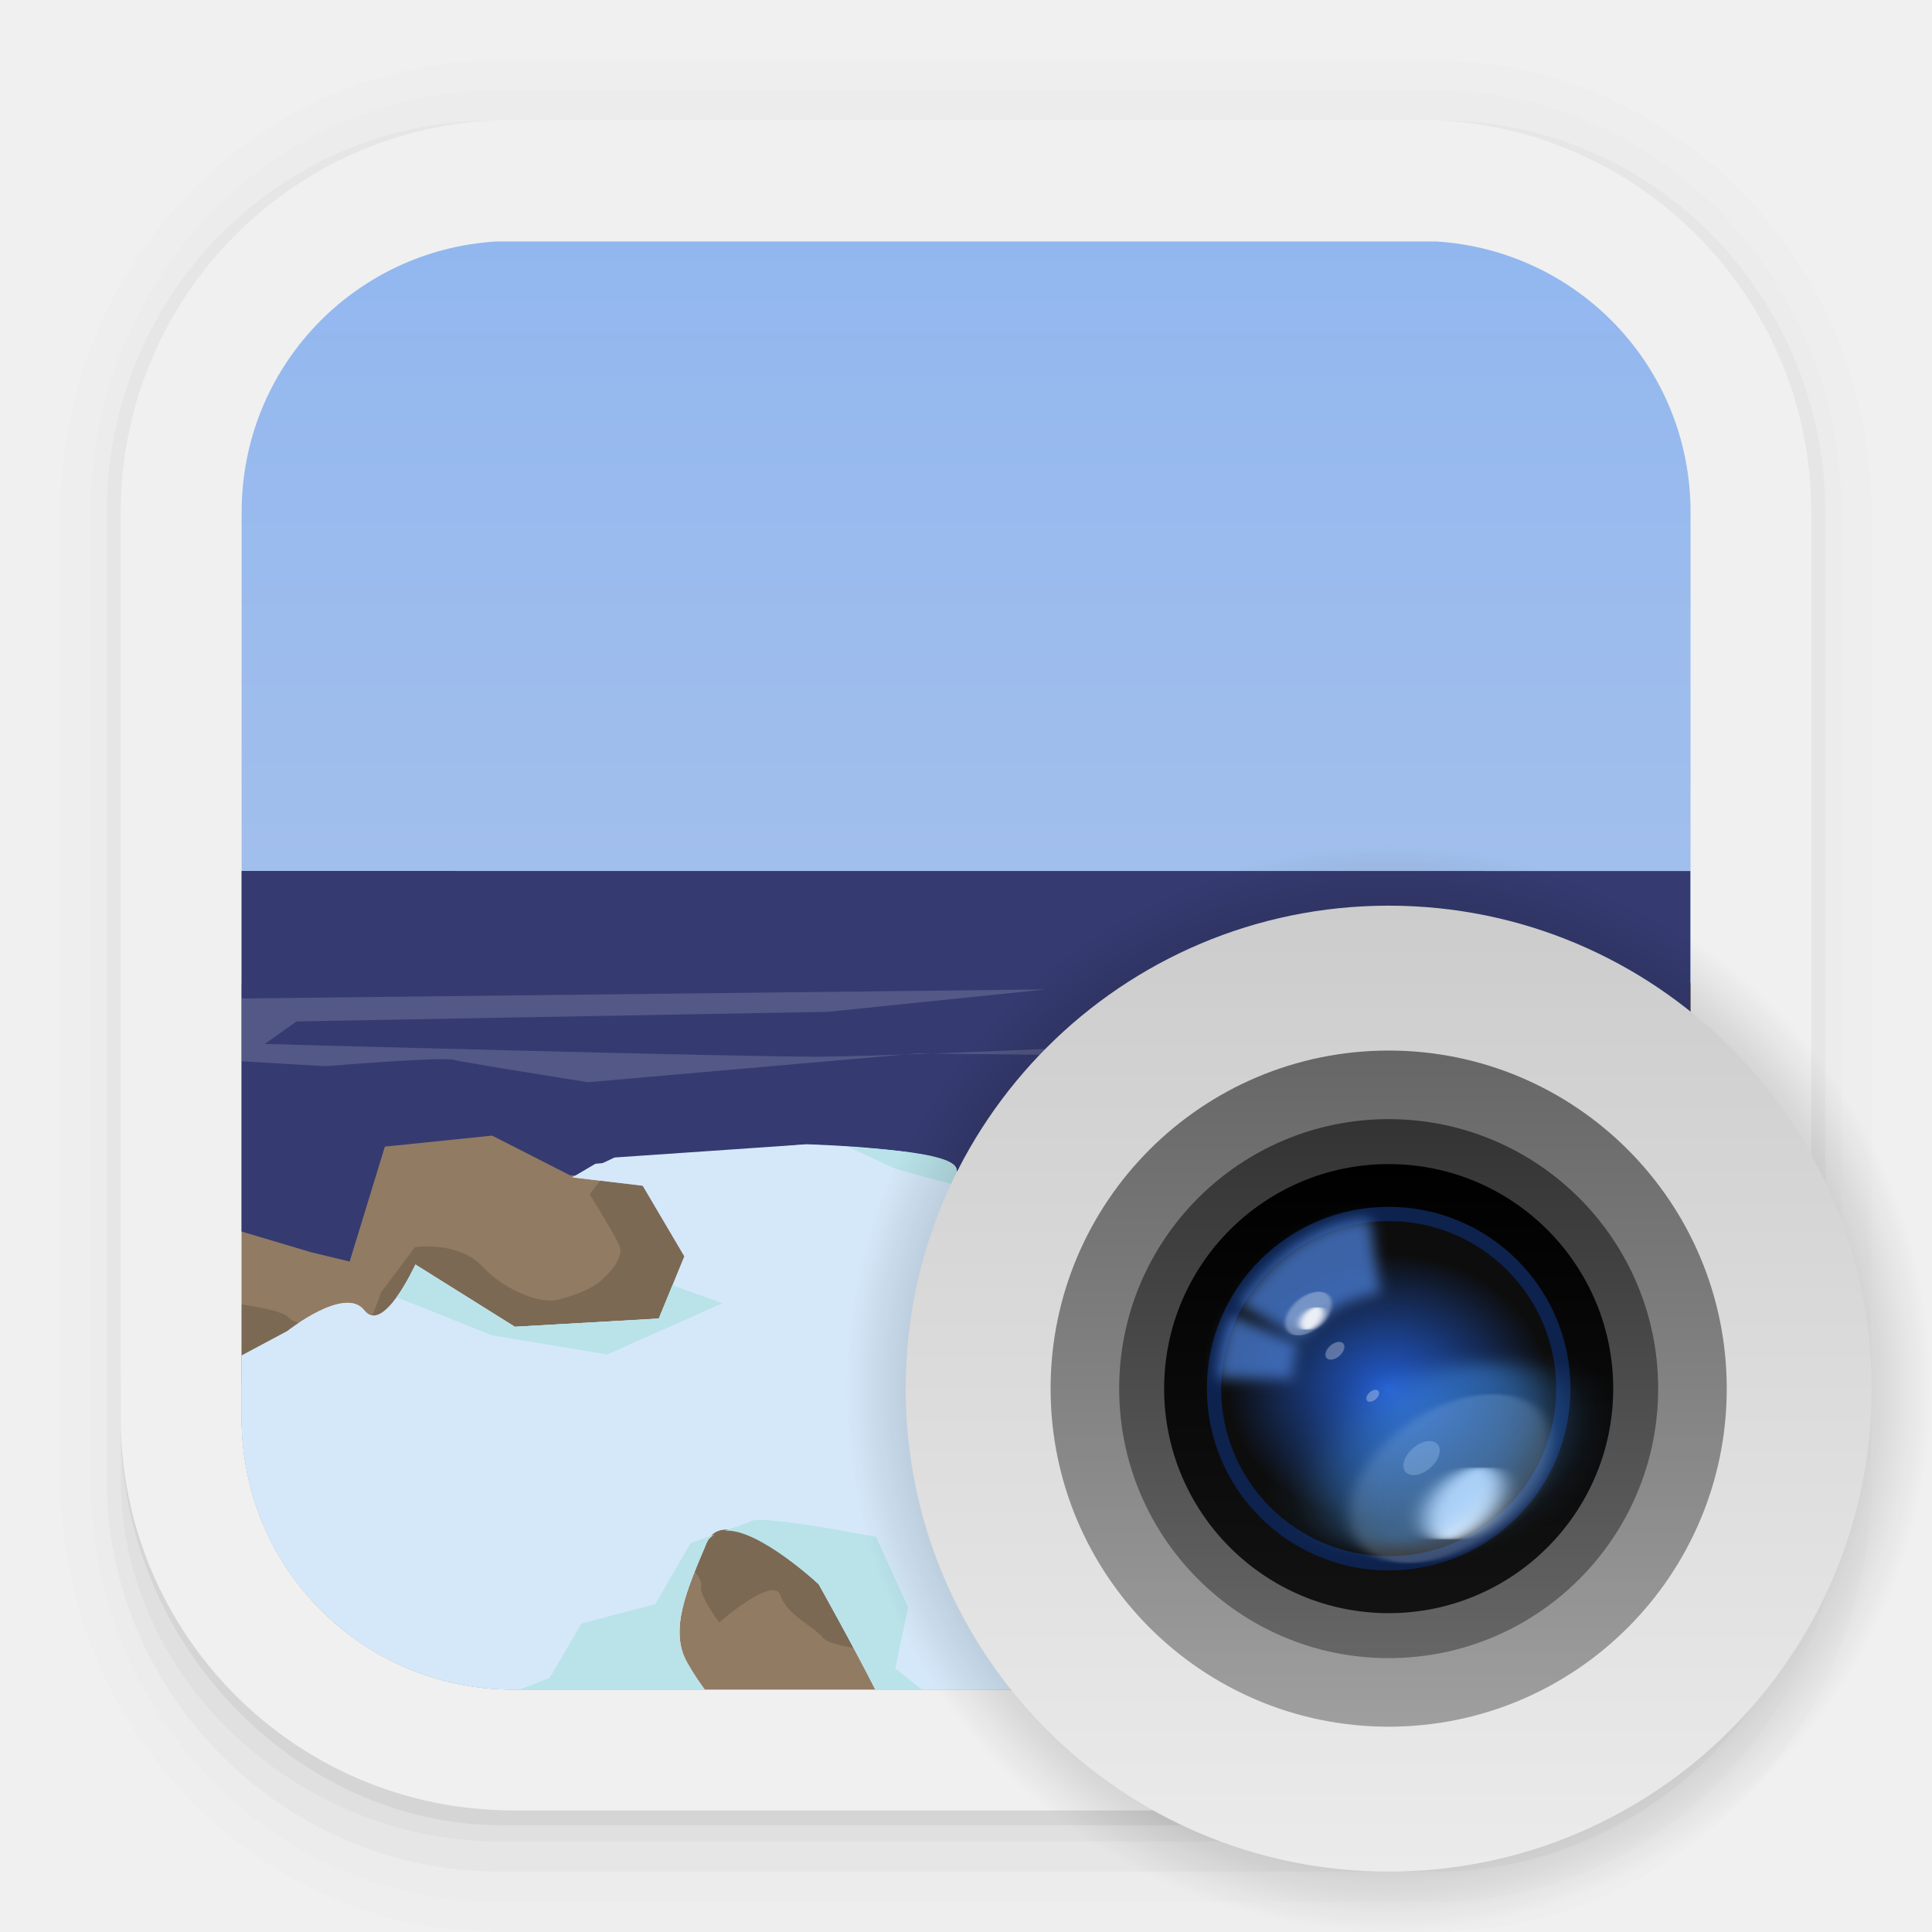
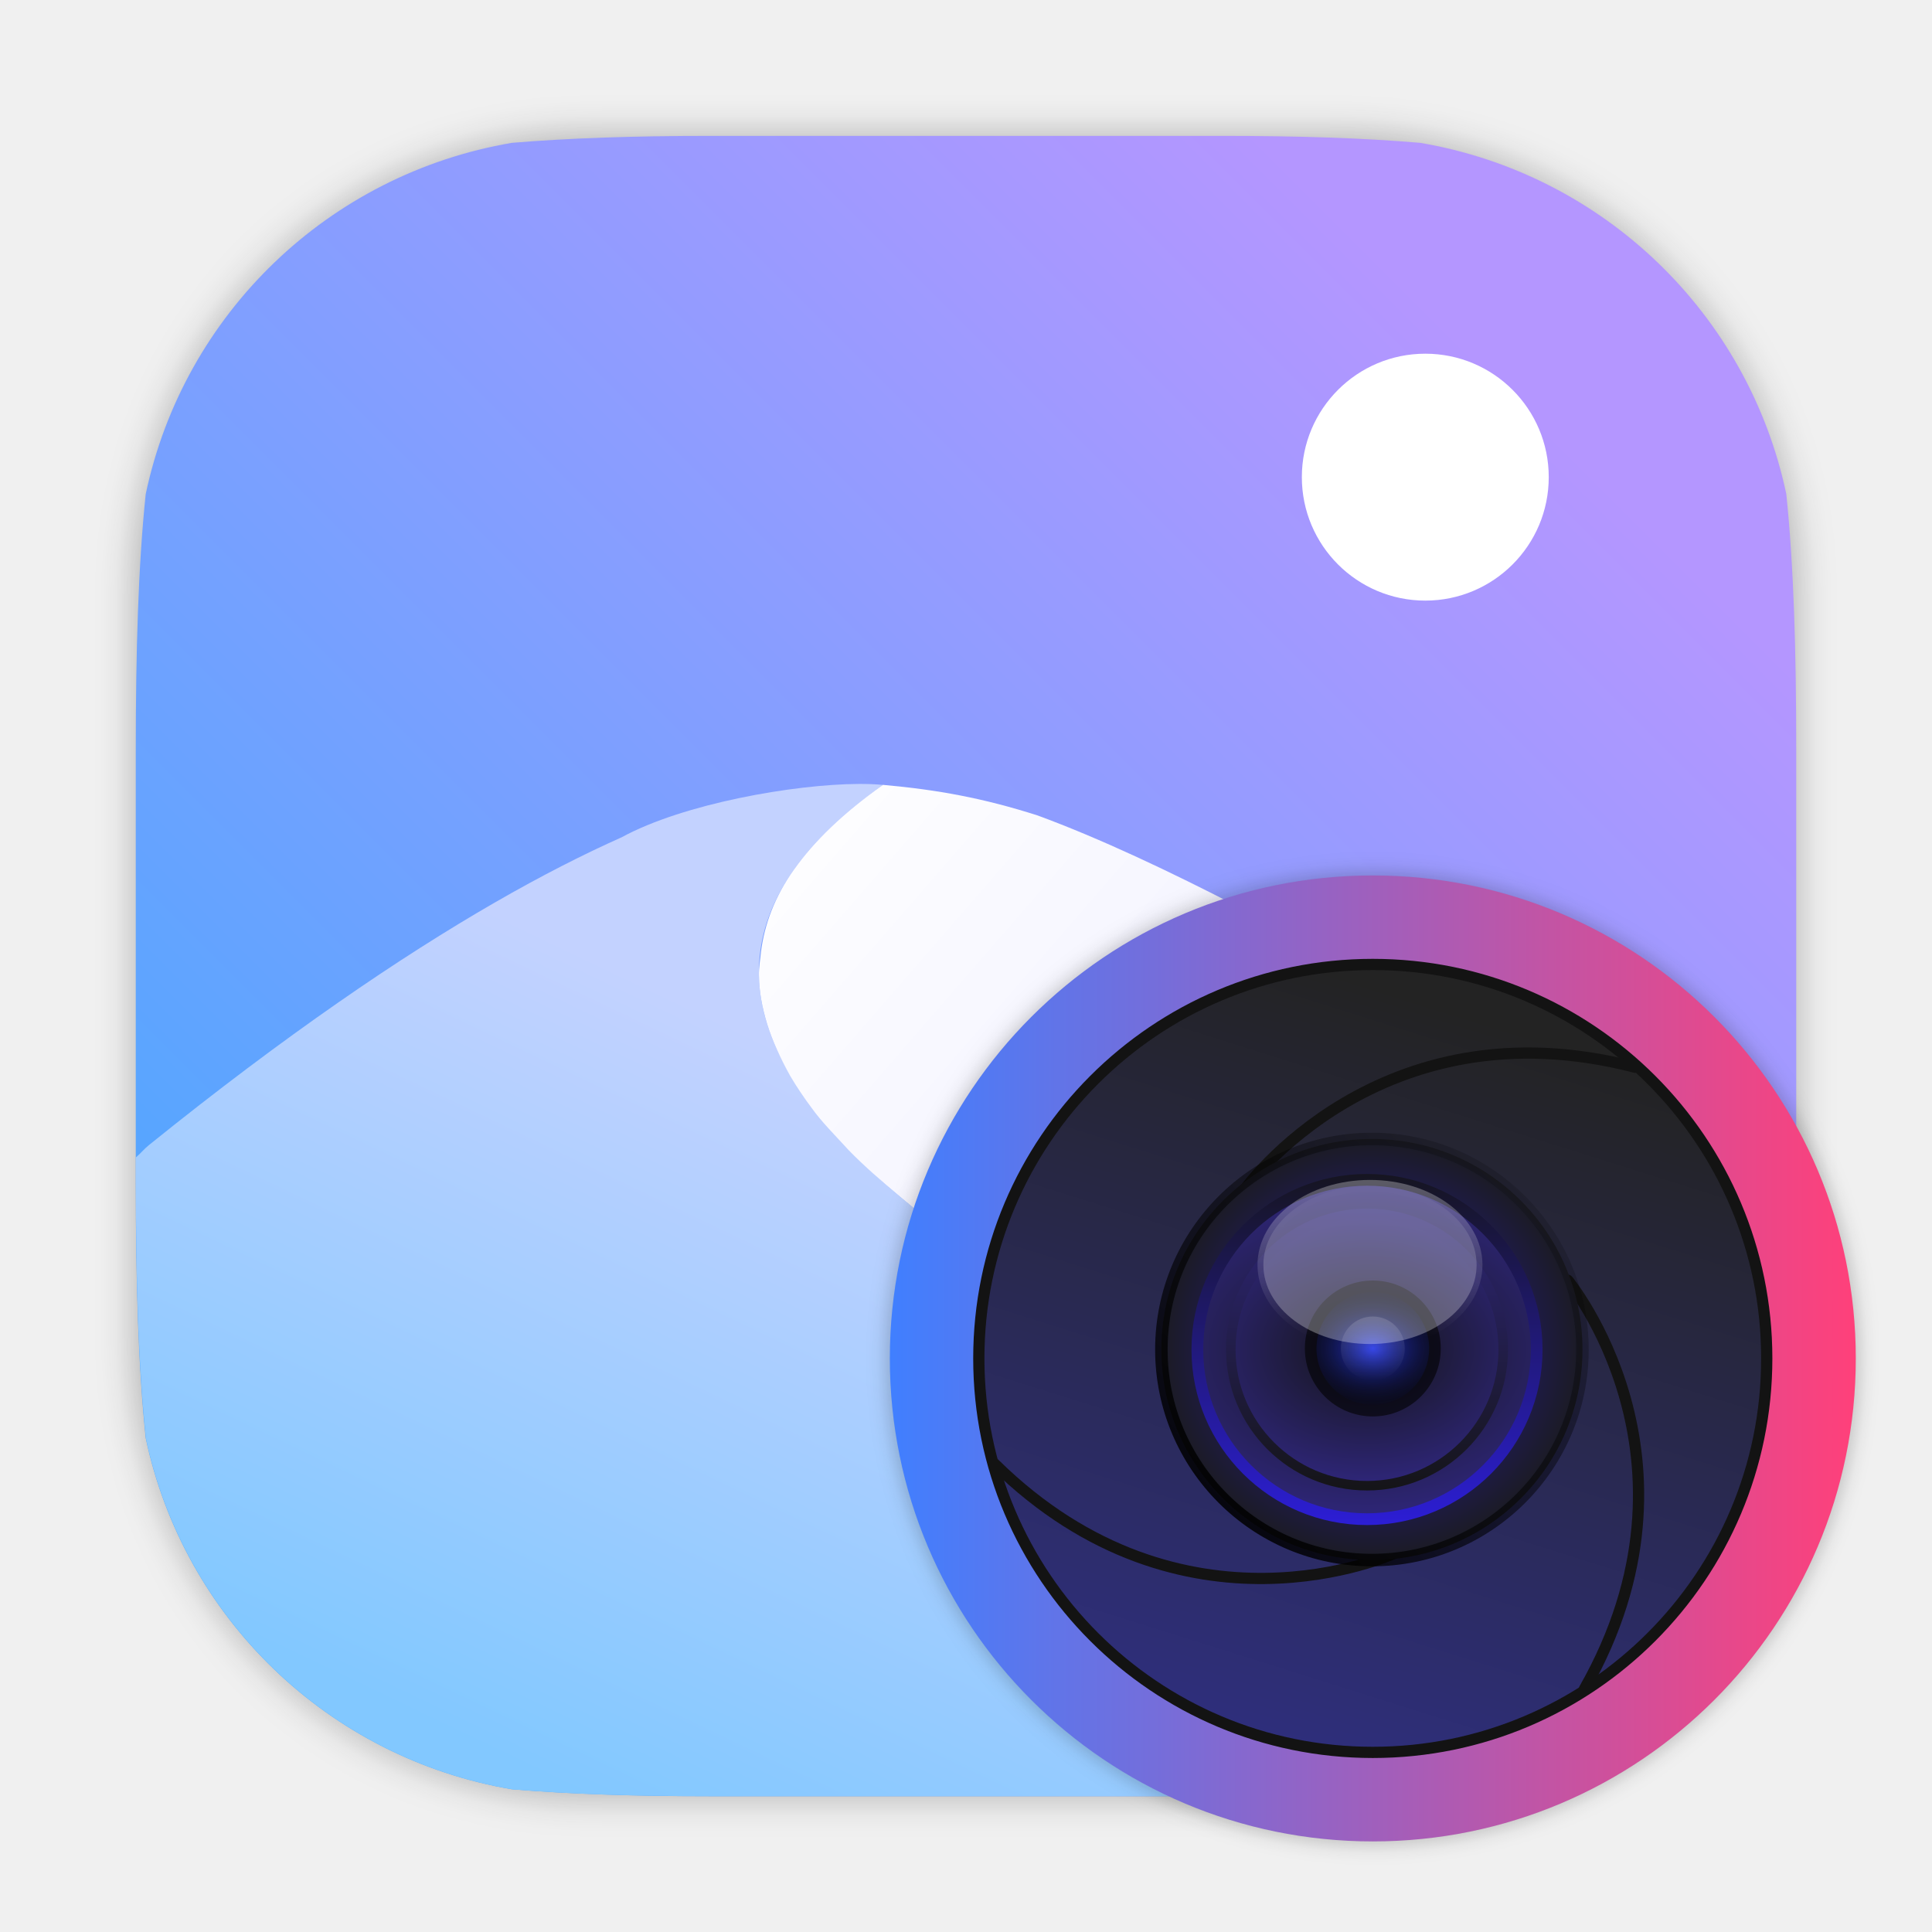
- <svg xmlns="http://www.w3.org/2000/svg" width="64" height="64" version="1.1" viewBox="0 0 16.933 16.933">
-   <defs>
-     <linearGradient id="linearGradient950" x1="7.982" x2="7.982" y1="1.319" y2="15.526" gradientUnits="userSpaceOnUse">
-       <stop stop-color="#f0f0f0" offset="0" />
-       <stop stop-color="#f0f0f0" offset="1" />
+ <svg xmlns="http://www.w3.org/2000/svg" xmlns:xlink="http://www.w3.org/1999/xlink" id="svg153" viewBox="0 0 16.933 16.933" version="1.1" height="64" width="64">
+   <defs id="defs69">
+     <linearGradient gradientTransform="translate(-21.84986)" gradientUnits="userSpaceOnUse" y2="15.526" y1="1.319" x2="7.982" x1="7.982" id="linearGradient950">
+       <stop id="stop2" offset="0" stop-color="#f0f0f0" />
+       <stop id="stop4" offset="1" stop-color="#f0f0f0" />
    </linearGradient>
-     <linearGradient id="linearGradient4821" x1="8.466" x2="8.466" y1="10.583" y2="5.292" gradientTransform="matrix(9.0707 0 0 9.0707 -44.798 -39.998)" gradientUnits="userSpaceOnUse">
-       <stop stop-color="#b6c9e7" offset="0" />
-       <stop stop-color="#92b7ef" offset="1" />
+     <linearGradient gradientUnits="userSpaceOnUse" gradientTransform="matrix(9.0707,0,0,9.0707,-44.798,-39.998)" y2="5.292" y1="10.583" x2="8.466" x1="8.466" id="linearGradient4821">
+       <stop id="stop7" offset="0" stop-color="#b6c9e7" />
+       <stop id="stop9" offset="1" stop-color="#92b7ef" />
    </linearGradient>
-     <radialGradient id="radialGradient1042" cx="12.171" cy="12.171" r="4.762" gradientUnits="userSpaceOnUse">
-       <stop offset="0" />
-       <stop stop-opacity="0" offset="1" />
+     <radialGradient gradientTransform="translate(-21.84986)" gradientUnits="userSpaceOnUse" r="4.762" cy="12.171" cx="12.171" id="radialGradient1042">
+       <stop id="stop12" offset="0" />
+       <stop id="stop14" offset="1" stop-opacity="0" />
    </radialGradient>
-     <linearGradient id="l" x1="8.467" x2="8.467" y1="-2.92" y2="19.84" gradientTransform="matrix(.37199 0 0 .37199 9.0211 8.759)" gradientUnits="userSpaceOnUse">
-       <stop stop-color="#ccc" offset="0" />
-       <stop stop-color="#ebebeb" offset="1" />
+     <linearGradient gradientUnits="userSpaceOnUse" gradientTransform="matrix(0.37199,0,0,0.37199,9.0211,8.759)" y2="19.84" y1="-2.92" x2="8.467" x1="8.467" id="l">
+       <stop id="stop17" offset="0" stop-color="#ccc" />
+       <stop id="stop19" offset="1" stop-color="#ebebeb" />
    </linearGradient>
-     <linearGradient id="e" x1="8.467" x2="8.467" y1="280.6" y2="296.47" gradientTransform="matrix(.37645 0 0 .37645 8.9831 -96.719)" gradientUnits="userSpaceOnUse">
-       <stop stop-color="#666" offset="0" />
-       <stop stop-color="#9f9f9f" offset="1" />
+     <linearGradient gradientUnits="userSpaceOnUse" gradientTransform="matrix(0.37645,0,0,0.37645,8.9831,-96.719)" y2="296.47" y1="280.6" x2="8.467" x1="8.467" id="e">
+       <stop id="stop22" offset="0" stop-color="#666" />
+       <stop id="stop24" offset="1" stop-color="#9f9f9f" />
    </linearGradient>
-     <linearGradient id="d" x1="8.467" x2="8.467" y1="282.18" y2="294.88" gradientTransform="matrix(.37199 0 0 .37199 9.0211 -95.424)" gradientUnits="userSpaceOnUse">
-       <stop stop-color="#333" offset="0" />
-       <stop stop-color="#666" offset="1" />
+     <linearGradient gradientUnits="userSpaceOnUse" gradientTransform="matrix(0.37199,0,0,0.37199,9.0211,-95.424)" y2="294.88" y1="282.18" x2="8.467" x1="8.467" id="d">
+       <stop id="stop27" offset="0" stop-color="#333" />
+       <stop id="stop29" offset="1" stop-color="#666" />
    </linearGradient>
-     <linearGradient id="c" x1="8.467" x2="8.467" y1="283.24" y2="293.82" gradientTransform="matrix(.37199 0 0 .37199 9.0211 -95.424)" gradientUnits="userSpaceOnUse">
-       <stop offset="0" />
-       <stop stop-color="#121212" offset="1" />
+     <linearGradient gradientUnits="userSpaceOnUse" gradientTransform="matrix(0.37199,0,0,0.37199,9.0211,-95.424)" y2="293.82" y1="283.24" x2="8.467" x1="8.467" id="c">
+       <stop id="stop32" offset="0" />
+       <stop id="stop34" offset="1" stop-color="#121212" />
    </linearGradient>
-     <radialGradient id="b" cx="-136.99" cy="198.65" r="38.5" gradientTransform="matrix(.036528 0 0 .030678 17.174 5.8128)" gradientUnits="userSpaceOnUse">
-       <stop stop-color="#2561db" stop-opacity=".941" offset="0" />
-       <stop stop-color="#0d0d0d" offset="1" />
+     <radialGradient gradientUnits="userSpaceOnUse" gradientTransform="matrix(0.036528,0,0,0.030678,17.174,5.8128)" r="38.5" cy="198.65" cx="-136.99" id="b">
+       <stop id="stop37" offset="0" stop-opacity=".941" stop-color="#2561db" />
+       <stop id="stop39" offset="1" stop-color="#0d0d0d" />
    </radialGradient>
-     <filter id="n" x="-.11" y="-.13" width="1.22" height="1.26" color-interpolation-filters="sRGB">
-       <feGaussianBlur stdDeviation="0.152" />
+     <filter color-interpolation-filters="sRGB" height="1.26" width="1.22" y="-.13" x="-.11" id="n">
+       <feGaussianBlur id="feGaussianBlur42" stdDeviation="0.152" />
    </filter>
-     <filter id="m" x="-.19" y="-.243" width="1.38" height="1.486" color-interpolation-filters="sRGB">
-       <feGaussianBlur stdDeviation="0.152" />
+     <filter color-interpolation-filters="sRGB" height="1.486" width="1.38" y="-.243" x="-.19" id="m">
+       <feGaussianBlur id="feGaussianBlur45" stdDeviation="0.152" />
    </filter>
-     <filter id="g" x="-.058" y="-.062" width="1.116" height="1.124" color-interpolation-filters="sRGB">
-       <feGaussianBlur stdDeviation="0.128" />
+     <filter color-interpolation-filters="sRGB" height="1.124" width="1.116" y="-.062" x="-.058" id="g">
+       <feGaussianBlur id="feGaussianBlur48" stdDeviation="0.128" />
    </filter>
-     <filter id="a" x="-.062" y="-.067" width="1.125" height="1.133" color-interpolation-filters="sRGB">
-       <feGaussianBlur stdDeviation="0.086" />
+     <filter color-interpolation-filters="sRGB" height="1.133" width="1.125" y="-.067" x="-.062" id="a">
+       <feGaussianBlur id="feGaussianBlur51" stdDeviation="0.086" />
    </filter>
-     <filter id="i" x="-.055" y="-.066" width="1.111" height="1.131" color-interpolation-filters="sRGB">
-       <feGaussianBlur stdDeviation="0.762" />
+     <filter color-interpolation-filters="sRGB" height="1.131" width="1.111" y="-.066" x="-.055" id="i">
+       <feGaussianBlur id="feGaussianBlur54" stdDeviation="0.762" />
    </filter>
-     <filter id="j" x="-.012" y="-.012" width="1.023" height="1.025" color-interpolation-filters="sRGB">
-       <feGaussianBlur stdDeviation="0.03" />
+     <filter color-interpolation-filters="sRGB" height="1.025" width="1.023" y="-.012" x="-.012" id="j">
+       <feGaussianBlur id="feGaussianBlur57" stdDeviation="0.03" />
    </filter>
-     <filter id="k" x="-.233" y="-.248" width="1.465" height="1.496" color-interpolation-filters="sRGB">
-       <feGaussianBlur stdDeviation="1.061" />
+     <filter color-interpolation-filters="sRGB" height="1.496" width="1.465" y="-.248" x="-.233" id="k">
+       <feGaussianBlur id="feGaussianBlur60" stdDeviation="1.061" />
    </filter>
-     <filter id="f" x="-.196" y="-.309" width="1.393" height="1.617" color-interpolation-filters="sRGB">
-       <feGaussianBlur stdDeviation="2.988" />
+     <filter color-interpolation-filters="sRGB" height="1.617" width="1.393" y="-.309" x="-.196" id="f">
+       <feGaussianBlur id="feGaussianBlur63" stdDeviation="2.988" />
    </filter>
-     <filter id="h" x="-.233" y="-.248" width="1.465" height="1.496" color-interpolation-filters="sRGB">
-       <feGaussianBlur stdDeviation="0.512" />
+     <filter color-interpolation-filters="sRGB" height="1.496" width="1.465" y="-.248" x="-.233" id="h">
+       <feGaussianBlur id="feGaussianBlur66" stdDeviation="0.512" />
    </filter>
+     <filter style="color-interpolation-filters:sRGB" id="filter1057" x="-0.027" width="1.054" y="-0.027" height="1.054">
+       <feGaussianBlur stdDeviation="0.619" id="feGaussianBlur1059" />
+     </filter>
+     <filter id="filter2761" x="-.024" y="-.024" width="1.048" height="1.048" color-interpolation-filters="sRGB">
+       <feGaussianBlur stdDeviation="0.146" id="feGaussianBlur1002" />
+     </filter>
+     <linearGradient id="linearGradient1024" x1="1.331" x2="13.449" y1="15.576" y2="3.459" gradientUnits="userSpaceOnUse">
+       <stop stop-color="#3caaff" offset="0" id="stop1005" />
+       <stop stop-color="#b496ff" offset="1" id="stop1007" />
+     </linearGradient>
+     <linearGradient id="linearGradient1354" x1="6.581" x2="13.959" y1="6.714" y2="13.123" gradientUnits="userSpaceOnUse">
+       <stop stop-color="#fff" offset="0" id="stop1010" />
+       <stop stop-color="#e6e6ff" offset="1" id="stop1012" />
+     </linearGradient>
+     <linearGradient id="linearGradient1356" x1="5.721" x2="2.844" y1="8.5" y2="14.519" gradientUnits="userSpaceOnUse">
+       <stop stop-color="#c3d2ff" offset="0" id="stop1015" />
+       <stop stop-color="#82c8ff" offset="1" id="stop1017" />
+     </linearGradient>
+     <linearGradient gradientTransform="translate(-8.4745e-4,0.1404502)" y2="3.459" x2="13.449" y1="15.576" x1="1.331" gradientUnits="userSpaceOnUse" id="linearGradient1068" xlink:href="#linearGradient1024" />
+     <linearGradient gradientTransform="matrix(3.779602,0,0,3.779602,-9.0710447e-4,0.5308457)" y2="14.519" x2="2.844" y1="8.5" x1="5.721" gradientUnits="userSpaceOnUse" id="linearGradient1070" xlink:href="#linearGradient1356" />
+     <linearGradient gradientTransform="matrix(3.779602,0,0,3.779602,-9.0710447e-4,0.5308457)" y2="13.123" x2="13.959" y1="6.714" x1="6.581" gradientUnits="userSpaceOnUse" id="linearGradient1072" xlink:href="#linearGradient1354" />
+     <filter id="filter2761-3" x="-.024" y="-.024" width="1.048" height="1.048" color-interpolation-filters="sRGB">
+       <feGaussianBlur stdDeviation="0.146" id="feGaussianBlur1095" />
+     </filter>
+     <linearGradient id="a-9" x1="23.487" x2="23.487" y1="15.18" y2="32.913" gradientTransform="matrix(.12676 0 0 .12676 -27.515 6.7925)" gradientUnits="userSpaceOnUse">
+       <stop stop-color="#141414" offset="0" id="stop1098" />
+       <stop stop-color="#30277f" offset="1" id="stop1100" />
+     </linearGradient>
+     <radialGradient id="c-7" cx="24.047" cy="23.949" r="2.987" gradientTransform="matrix(0.2056,-3.7539e-8,2.8431e-8,0.15571,-39.607,5.456)" gradientUnits="userSpaceOnUse">
+       <stop stop-color="#2839e6" offset="0" id="stop1103" />
+       <stop stop-opacity="0" offset="1" id="stop1105" />
+     </radialGradient>
+     <linearGradient id="d-6" x1="361.36" x2="361.36" y1="616.07" y2="722.79" gradientTransform="matrix(.0040372 0 0 .0040372 -25.925 7.1257)" gradientUnits="userSpaceOnUse">
+       <stop stop-color="#fff" offset="0" id="stop1108" />
+       <stop stop-color="#fff" stop-opacity="0" offset="1" id="stop1110" />
+     </linearGradient>
+     <radialGradient id="radialGradient123131" cx="-24.473" cy="9.835" r="1.141" gradientTransform="matrix(1.4202,0,0,1.0512,0.054505,-1.1471)" gradientUnits="userSpaceOnUse" xlink:href="#a-9" />
+     <linearGradient id="linearGradient123141" x1="-24.485" x2="-24.485" y1="8.696" y2="9.751" gradientTransform="translate(-10.196,-0.6431)" gradientUnits="userSpaceOnUse" xlink:href="#d-6" />
+     <linearGradient id="linearGradient123149" x1="-24.478" x2="-24.478" y1="11.104" y2="8.491" gradientTransform="translate(-10.229,-0.6431)" gradientUnits="userSpaceOnUse">
+       <stop stop-color="#2d1edc" offset="0" id="stop1115" />
+       <stop stop-color="#141414" offset="1" id="stop1117" />
+     </linearGradient>
+     <radialGradient id="radialGradient123155" cx="-24.473" cy="9.835" r="1.141" gradientTransform="matrix(1.1403,0,0,0.84405,-6.7958,0.89063)" gradientUnits="userSpaceOnUse" xlink:href="#a-9" />
+     <linearGradient id="linearGradient123157" x1="-24.478" x2="-24.478" y1="11.104" y2="8.491" gradientTransform="matrix(0.8029,0,0,0.8029,-15.053,1.2953)" gradientUnits="userSpaceOnUse" xlink:href="#a-9" />
+     <radialGradient id="radialGradient123159" cx="-24.473" cy="9.835" r="1.521" gradientTransform="matrix(0.93082,0,0,0.93082,-11.889,0.037279)" gradientUnits="userSpaceOnUse">
+       <stop stop-color="#291dc0" offset="0" id="stop1122" />
+       <stop stop-color="#1b1b23" offset="1" id="stop1124" />
+     </radialGradient>
+     <linearGradient id="linearGradient123161" x1="361.36" x2="361.36" y1="616.07" y2="722.79" gradientTransform="matrix(0.0040372,0,0,0.0040372,-36.122,6.4826)" gradientUnits="userSpaceOnUse" xlink:href="#d-6" />
+     <linearGradient id="linearGradient123197" x1="-36.117" x2="-33.22" y1="10.638" y2="7.74" gradientUnits="userSpaceOnUse">
+       <stop offset="0" id="stop1128" />
+       <stop stop-opacity="0" offset="1" id="stop1130" />
+     </linearGradient>
+     <linearGradient id="linearGradient952" x1="-20.384" x2="-23.272" y1="6.133" y2="15.312" gradientUnits="userSpaceOnUse">
+       <stop stop-color="#232323" offset="0" id="stop1133" />
+       <stop stop-color="#323296" offset=".95" id="stop1135" />
+       <stop stop-color="#232323" offset="1" id="stop1137" />
+     </linearGradient>
+     <linearGradient gradientTransform="matrix(1.1176,0,0,1.1176,48.40927,-18.5756)" id="linearGradient1000" x1="-25.122" x2="-15.582" y1="9.342" y2="9.342" gradientUnits="userSpaceOnUse">
+       <stop stop-color="#407fff" offset="0" id="stop1140" />
+       <stop stop-color="#ff407a" offset="1" id="stop1142" />
+     </linearGradient>
+     <linearGradient gradientTransform="translate(17.22527,-16.4079)" id="linearGradient1024-6" x1="1.331" x2="15.65" y1="15.576" y2="1.17" gradientUnits="userSpaceOnUse">
+       <stop stop-color="#dddfe1" offset="0" id="stop1145" />
+       <stop stop-color="#f3f4f6" stop-opacity=".996" offset="1" id="stop1147" />
+     </linearGradient>
+     <filter height="1.054" y="-0.027" width="1.054" x="-0.027" id="filter1357" style="color-interpolation-filters:sRGB">
+       <feGaussianBlur id="feGaussianBlur1359" stdDeviation="0.095" />
+     </filter>
+     <filter id="filter2761-7" x="-.024" y="-.024" width="1.048" height="1.048" color-interpolation-filters="sRGB">
+       <feGaussianBlur stdDeviation="0.146" id="feGaussianBlur1380" />
+     </filter>
+     <radialGradient id="c-7-5" cx="24.047" cy="23.949" r="2.987" gradientTransform="matrix(0.2056,-3.7539e-8,2.8431e-8,0.15571,-39.607,5.456)" gradientUnits="userSpaceOnUse">
+       <stop stop-color="#2839e6" offset="0" id="stop1388" />
+       <stop stop-opacity="0" offset="1" id="stop1390" />
+     </radialGradient>
+     <radialGradient id="radialGradient123131-3" cx="-24.473" cy="9.835" r="1.141" gradientTransform="matrix(1.4202,0,0,1.0512,0.054505,-1.1471)" gradientUnits="userSpaceOnUse" xlink:href="#a-9" />
+     <linearGradient id="linearGradient123141-5" x1="-24.485" x2="-24.485" y1="8.696" y2="9.751" gradientTransform="translate(-10.196,-0.6431)" gradientUnits="userSpaceOnUse" xlink:href="#d-6" />
+     <linearGradient id="linearGradient123149-6" x1="-24.478" x2="-24.478" y1="11.104" y2="8.491" gradientTransform="translate(-10.229,-0.6431)" gradientUnits="userSpaceOnUse">
+       <stop stop-color="#2d1edc" offset="0" id="stop1400" />
+       <stop stop-color="#141414" offset="1" id="stop1402" />
+     </linearGradient>
+     <radialGradient id="radialGradient123155-2" cx="-24.473" cy="9.835" r="1.141" gradientTransform="matrix(1.1403,0,0,0.84405,-6.7958,0.89063)" gradientUnits="userSpaceOnUse" xlink:href="#a-9" />
+     <linearGradient id="linearGradient123157-9" x1="-24.478" x2="-24.478" y1="11.104" y2="8.491" gradientTransform="matrix(0.8029,0,0,0.8029,-15.053,1.2953)" gradientUnits="userSpaceOnUse" xlink:href="#a-9" />
+     <radialGradient id="radialGradient123159-1" cx="-24.473" cy="9.835" r="1.521" gradientTransform="matrix(0.93082,0,0,0.93082,-11.889,0.037279)" gradientUnits="userSpaceOnUse">
+       <stop stop-color="#291dc0" offset="0" id="stop1407" />
+       <stop stop-color="#1b1b23" offset="1" id="stop1409" />
+     </radialGradient>
+     <linearGradient id="linearGradient123161-2" x1="361.36" x2="361.36" y1="616.07" y2="722.79" gradientTransform="matrix(0.0040372,0,0,0.0040372,-36.122,6.4826)" gradientUnits="userSpaceOnUse" xlink:href="#d-6" />
+     <linearGradient id="linearGradient123197-7" x1="-36.117" x2="-33.22" y1="10.638" y2="7.74" gradientUnits="userSpaceOnUse">
+       <stop offset="0" id="stop1413" />
+       <stop stop-opacity="0" offset="1" id="stop1415" />
+     </linearGradient>
+     <linearGradient id="linearGradient952-0" x1="-20.384" x2="-23.272" y1="6.133" y2="15.312" gradientUnits="userSpaceOnUse">
+       <stop stop-color="#232323" offset="0" id="stop1418" />
+       <stop stop-color="#323296" offset=".95" id="stop1420" />
+       <stop stop-color="#232323" offset="1" id="stop1422" />
+     </linearGradient>
+     <linearGradient id="linearGradient1000-9" x1="-25.122" x2="-15.582" y1="9.342" y2="9.342" gradientUnits="userSpaceOnUse">
+       <stop stop-color="#407fff" offset="0" id="stop1425" />
+       <stop stop-color="#ff407a" offset="1" id="stop1427" />
+     </linearGradient>
+     <linearGradient id="linearGradient1024-3" x1="1.331" x2="15.65" y1="15.576" y2="1.17" gradientUnits="userSpaceOnUse">
+       <stop stop-color="#dddfe1" offset="0" id="stop1430" />
+       <stop stop-color="#f3f4f6" stop-opacity=".996" offset="1" id="stop1432" />
+     </linearGradient>
+     <linearGradient gradientTransform="translate(-20.30486)" gradientUnits="userSpaceOnUse" y2="11.906" x2="36.57" y1="11.906" x1="28.103" id="linearGradient1739" xlink:href="#linearGradient1000-9" />
  </defs>
-   <g shape-rendering="auto">
-     <path d="m4.369 0.529c-2.114 0-3.84 1.784-3.84 3.968v8.467c0 2.185 1.726 3.968 3.84 3.968h8.194c2.114 0 3.84-1.784 3.84-3.968v-8.467c0-2.185-1.726-3.968-3.84-3.968zm0.257 0.521h7.681c1.844 0 3.329 1.534 3.329 3.44v7.937c0 1.906-1.485 3.44-3.329 3.44h-7.681c-1.844 0-3.329-1.534-3.329-3.44v-7.937c0-1.906 1.485-3.44 3.329-3.44z" color="#000000" color-rendering="auto" dominant-baseline="auto" image-rendering="auto" opacity=".01" solid-color="#000000" stop-color="#000000" style="font-feature-settings:normal;font-variant-alternates:normal;font-variant-caps:normal;font-variant-east-asian:normal;font-variant-ligatures:normal;font-variant-numeric:normal;font-variant-position:normal;font-variation-settings:normal;inline-size:0;isolation:auto;mix-blend-mode:normal;shape-margin:0;shape-padding:0;text-decoration-color:#000000;text-decoration-line:none;text-decoration-style:solid;text-indent:0;text-orientation:mixed;text-transform:none;white-space:normal" />
-     <path d="m4.359 0.794c-1.967 0-3.564 1.653-3.564 3.688v8.5c0 2.035 1.597 3.688 3.564 3.688h8.216c1.967 0 3.564-1.653 3.564-3.688v-8.5c0-2.035-1.598-3.688-3.564-3.688zm0.272 0.256h7.672c1.842 0 3.325 1.534 3.325 3.44v7.937c0 1.906-1.483 3.44-3.325 3.44h-7.672c-1.842 0-3.325-1.534-3.325-3.44v-7.937c0-1.906 1.483-3.44 3.325-3.44z" color="#000000" color-rendering="auto" dominant-baseline="auto" image-rendering="auto" opacity=".01" solid-color="#000000" stop-color="#000000" style="font-feature-settings:normal;font-variant-alternates:normal;font-variant-caps:normal;font-variant-east-asian:normal;font-variant-ligatures:normal;font-variant-numeric:normal;font-variant-position:normal;font-variation-settings:normal;inline-size:0;isolation:auto;mix-blend-mode:normal;shape-margin:0;shape-padding:0;text-decoration-color:#000000;text-decoration-line:none;text-decoration-style:solid;text-indent:0;text-orientation:mixed;text-transform:none;white-space:normal" />
-     <path d="m4.31 1.058c-1.866 0-3.375 1.538-3.375 3.439v8.467c0 1.901 1.57 3.439 3.436 3.439h8.2c1.866 0 3.427-1.538 3.427-3.439v-8.467c0-1.901-1.51-3.439-3.376-3.439h-0.097c1.794 0.087 3.214 1.582 3.214 3.432v7.937c0 1.906-1.506 3.44-3.377 3.44h-7.79c-1.871 0-3.377-1.534-3.377-3.44v-7.937c0-1.85 1.42-3.345 3.214-3.432z" color="#000000" color-rendering="auto" dominant-baseline="auto" image-rendering="auto" opacity=".03" solid-color="#000000" stop-color="#000000" style="font-feature-settings:normal;font-variant-alternates:normal;font-variant-caps:normal;font-variant-east-asian:normal;font-variant-ligatures:normal;font-variant-numeric:normal;font-variant-position:normal;font-variation-settings:normal;inline-size:0;isolation:auto;mix-blend-mode:normal;shape-margin:0;shape-padding:0;text-decoration-color:#000000;text-decoration-line:none;text-decoration-style:solid;text-indent:0;text-orientation:mixed;text-transform:none;white-space:normal" />
-     <path transform="scale(.26458)" d="m4 46.969v2.031c0 6.648 5.896 12 12.544 12h30.961c6.648 0 12.495-5.352 12.495-12v-1.992c-0.021 7.185-5.81 12.963-13 12.963h-29.998c-7.203 0-13.002-5.799-13.002-13.002z" color="#000000" color-rendering="auto" dominant-baseline="auto" image-rendering="auto" opacity=".03" solid-color="#000000" stop-color="#000000" style="font-feature-settings:normal;font-variant-alternates:normal;font-variant-caps:normal;font-variant-east-asian:normal;font-variant-ligatures:normal;font-variant-numeric:normal;font-variant-position:normal;font-variation-settings:normal;inline-size:0;isolation:auto;mix-blend-mode:normal;shape-margin:0;shape-padding:0;text-decoration-color:#000000;text-decoration-line:none;text-decoration-style:solid;text-indent:0;text-orientation:mixed;text-transform:none;white-space:normal" />
-     <path d="m1.058 11.906v0.592c0 1.939 1.573 3.499 3.332 3.499h8.16c1.759 0 3.324-1.561 3.324-3.499v-0.581c-0.006 2.095-1.537 3.78-3.439 3.78h-7.937c-1.906 0-3.44-1.691-3.44-3.792z" color="#000000" color-rendering="auto" dominant-baseline="auto" image-rendering="auto" opacity=".05" solid-color="#000000" stop-color="#000000" style="font-feature-settings:normal;font-variant-alternates:normal;font-variant-caps:normal;font-variant-east-asian:normal;font-variant-ligatures:normal;font-variant-numeric:normal;font-variant-position:normal;font-variation-settings:normal;inline-size:0;isolation:auto;mix-blend-mode:normal;shape-margin:0;shape-padding:0;text-decoration-color:#000000;text-decoration-line:none;text-decoration-style:solid;text-indent:0;text-orientation:mixed;text-transform:none;white-space:normal" />
-   </g>
-   <rect x="1.058" y="1.05" width="14.817" height="14.817" rx="3.44" ry="3.44" fill="url(#linearGradient950)" />
-   <g transform="matrix(2.3999 0 0 2.3999 -11.852 -10.583)">
-     <path transform="matrix(.11025 0 0 .11025 4.9387 4.4096)" d="m16.426 8c-4.714 0.297-8.424 4.179-8.424 8.971v29.998c0 4.986 4.014 9 9 9h29.998c4.973 0 8.977-3.993 8.998-8.961v-30.076c-0.02-4.773-3.721-8.636-8.422-8.932h-31.15z" fill="url(#linearGradient4821)" stroke-width="9.071" />
-     <path transform="matrix(.11025 0 0 .11025 4.9387 4.4096)" d="m8.002 32.566v14.402c0 4.986 4.014 9 9 9h29.998c4.986 0 9-4.014 9-9v-14.402h-47.998z" fill="#927b63" stroke-width="2.4" />
-     <path transform="scale(.26458)" d="m22 28.689v4.977l0.963 0.287 0.529 0.127 0.486-1.586 1.48-0.152 1.078 0.549h1.238l1.242 0.873 1.236-0.254 1.06 0.76 0.885 0.191-0.516-1.49 2.416 0.221 1.236 0.191 2.166-0.824 4.199-0.191 0.299-0.01v-3.668z" fill="#353b71" />
-     <path transform="matrix(.11025 0 0 .11025 4.9387 4.4096)" d="m26.699 37.906-6.979 0.646-0.766 0.451 2.334 0.275 1.379 2.34-0.848 2.062-4.771 0.271-3.291-2.062c-2e-6 0-1.061 2.339-1.697 1.514-0.636-0.825-2.545 0.689-2.545 0.689l-1.514 0.811v2.064c0 4.986 4.014 9 9 9h6.34c-0.15-0.206-0.317-0.435-0.57-0.873-0.636-1.1 3.52e-4 -2.478 0.637-3.99 0.636-1.512 3.713 1.375 3.713 1.375s1.124 2.001 1.879 3.488h8.152c1.16-0.965 3.71-1.821 4.182-1.699 0.258 0.067 0.591 0.851 0.914 1.699h4.752c0.215 0 0.425-0.018 0.637-0.033l1.121-1.395s1.593-2.886 2.123-3.299c0.53-0.412 1.909 0.277 2.545 0.965 0.131 0.142 0.184 0.46 0.199 0.85 1.471-1.601 2.375-3.732 2.375-6.088v-6.525c-5.996 0.054-12.65 0.211-12.65 0.211l-4.664-0.686-2.018-0.902-0.318 0.902-3.074 0.549s-1.488-1.098-1.594-1.785c-0.106-0.688-4.982-0.826-4.982-0.826z" fill="#d5e8f9" stroke-width="2.4" />
-     <path transform="scale(.26458)" d="m27.025 32.865-0.221 0.287s0.374 0.596 0.418 0.729c0.044 0.133-0.109 0.332-0.264 0.465s-0.42 0.221-0.619 0.266c-0.199 0.044-0.684-0.111-1.016-0.465-0.331-0.354-0.93-0.266-0.93-0.266l-0.463 0.619-0.221 0.574s-0.928-0.066-1.06-0.221c-0.068-0.079-0.368-0.14-0.65-0.182v1.052c0 0.156 0.318 1.19 0.341 1.339 0.815 0.165 3.406 1.144 3.815 1.281 0.469 0.156 1.938-0.156 1.938-0.156s0.281 0.25 0.25 0.375c-0.031 0.125 0.25 0.5 0.25 0.5s0.75-0.656 0.844-0.375c0.094 0.281 0.438 0.406 0.594 0.594 0.156 0.187 2.031 0.313 2.375 0.406 0.344 0.094 3.031 0.062 3.031 0.062s2.438-0.344 3.062-0.438c0.625-0.094 1.438-0.594 1.688-0.656 0.25-0.062 0.219 0.156 0.406 0.375 0.188 0.219 0.844-0.812 0.844-0.812s-2.1e-5 -2.562 0.25-3.281c0.25-0.719-0.031-1.062-0.156-1.5-0.125-0.437-0.5-0.469-0.5-0.469l-1.719 0.281h-1.938l-5.068 0.08s-1.083 0.286-1.326 0.33c-0.243 0.044-2.564-0.33-2.564-0.33z" opacity=".15" />
-     <path d="m7.882 8.589-0.699 0.048-0.154 0.072 0.257 0.031 0.152 0.258-0.093 0.227-0.526 0.03-0.363-0.227s-0.117 0.258-0.187 0.167c-0.07-0.091-0.281 0.076-0.281 0.076l-0.167 0.089v0.228c0 0.55 0.443 0.992 0.992 0.992h0.699c-0.017-0.023-0.035-0.048-0.063-0.096-0.07-0.121 2.541e-4 -0.273 0.07-0.44 0.07-0.167 0.409 0.151 0.409 0.151s0.124 0.221 0.207 0.385h0.899c0.128-0.106 0.409-0.201 0.461-0.187 0.028 0.007 0.065 0.094 0.101 0.187h0.524c0.024 0 0.047-0.002 0.07-0.003l0.124-0.154s0.176-0.318 0.234-0.364c0.058-0.045 0.21 0.031 0.281 0.107 0.015 0.016 0.02 0.051 0.022 0.094 0.161-0.176 0.261-0.409 0.262-0.667v-0.724c-0.661 0.006-1.395 0.023-1.395 0.023l-0.514-0.075-0.129-0.018-0.129 0.018-0.339 0.061s-0.164-0.121-0.176-0.197c-0.012-0.076-0.549-0.091-0.549-0.091z" fill="#d5e8f9" stroke-width=".265" />
-     <path transform="matrix(.11025 0 0 .11025 4.9387 4.4096)" d="m28.1 37.996 1.557 0.721 2.387 0.652c-0.184-0.224-0.332-0.446-0.361-0.639-0.076-0.491-2.154-0.654-3.582-0.734zm9.787 0.594-1.373 0.934 0.783-0.168 4.664 2.334 5.729-0.428 5.301 0.211s1.444 0.94 3.01 2.092v-3.123c-5.996 0.054-12.652 0.211-12.652 0.211l-4.664-0.684-0.797-1.379zm-24.131 3.301c-2e-6 0-0.272 0.597-0.623 1.082l3.16 1.262 3.82 0.633 3.82-1.697s-0.881-0.316-1.66-0.596l-0.455 1.107-4.771 0.271-3.291-2.062zm38.281 7.537-3.289 3.08-1.014 3.305 1.022-1.272s1.595-2.886 2.125-3.299c0.53-0.412 1.909 0.277 2.545 0.965 0.132 0.142 0.182 0.461 0.197 0.852 0.536-0.583 0.997-1.232 1.365-1.941l-0.297-0.943-2.654-0.746zm-26.854 0.92c-0.142-4.71e-4 -0.248 0.011-0.301 0.037-0.185 0.093-0.48 0.179-0.881 0.322 1.103-0.097 3.117 1.772 3.117 1.772s1.124 2.003 1.879 3.49h1.537l-0.881-0.705 0.428-2.016-1.06-2.334s-2.089-0.416-3.312-0.535c-0.204-0.02-0.383-0.031-0.525-0.031zm-1.527 0.486c-0.321 0.111-0.789 0.291-0.789 0.291l-1.166 2.016-2.438 0.637-1.06 1.805-0.998 0.387h6.135c-0.15-0.206-0.317-0.437-0.57-0.875-0.636-1.1 3.52e-4 -2.476 0.637-3.988 0.058-0.137 0.156-0.201 0.25-0.271zm17.881 1.986-3.713 1.383-1.445 1.766h0.771c1.159-0.965 3.71-1.821 4.182-1.699 0.132 0.034 0.285 0.26 0.445 0.582l0.5-0.863-0.74-1.168z" fill="#b9e3e9" stroke-width="2.4" />
-     <path d="m9.756 9.806-0.05-0.529-0.281-0.017s-0.05 0.066-0.099 0.165c-0.05 0.099-0.364 0.149-0.364 0.149s-0.198 0.017-0.149 0.149c0.05 0.132 0.413 0.364 0.413 0.364l0.314-0.066 0.81-0.066 0.496 0.017s0.132-0.364 0.099-0.463c-0.033-0.099 0.066-0.628-0.099-0.496s-0.198 0.215-0.248 0.298c-0.05 0.083-0.314 0.05-0.314 0.05l-0.215-0.099-0.05 0.347-0.132 0.198z" fill="#927b63" />
-     <path d="m9.756 9.806-0.05-0.529-0.281-0.017s-0.05 0.066-0.099 0.165c-0.05 0.099-0.364 0.149-0.364 0.149s-0.198 0.017-0.149 0.149c0.05 0.132 0.413 0.364 0.413 0.364l0.314-0.066 0.81-0.066 0.496 0.017s0.132-0.364 0.099-0.463c-0.033-0.099 0.066-0.628-0.099-0.496s-0.198 0.215-0.248 0.298c-0.05 0.083-0.314 0.05-0.314 0.05l-0.215-0.099-0.05 0.347-0.132 0.198z" fill="#927b63" />
-     <path transform="scale(.26458)" d="m41.189 33.984c-0.05-0.008-0.111 0.016-0.189 0.078-0.625 0.5-0.75 0.812-0.938 1.125-0.188 0.312-1.188 0.188-1.188 0.188l-0.812-0.375-0.188 1.312-0.5 0.75h-0.5l-0.043-0.467-0.051 0.389s0.172 0.438 0.234 0.422c0.062-0.016 0.812-0.188 0.812-0.188l0.25-0.688 0.281-0.531s0.172-0.359 0.297-0.344c0.125 0.016 1.297 0.094 1.297 0.094l0.828-0.312 0.375 0.188s0.156 0.297 0.156 0.375c0 0.078-0.031 0.469-0.062 0.594-0.031 0.125-0.297 0.484-0.297 0.484l-0.391 0.328-0.031 0.141-0.359-0.125-0.281 0.203-0.25-0.016-0.328 0.021 1.688 0.057s0.5-1.375 0.375-1.75c-0.109-0.328 0.163-1.9-0.186-1.953zm-5.564 1.016s-0.188 0.25-0.375 0.625-1.375 0.562-1.375 0.562-0.75 0.063-0.562 0.562c0.183 0.489 1.474 1.317 1.531 1.353 0.031-0.115 0.059-0.245 0.031-0.291-0.047-0.078-0.422-0.406-0.422-0.406s-0.344-0.312-0.281-0.422c0.062-0.109 0.359-0.234 0.469-0.359 0.109-0.125 0.859-0.625 0.953-0.719s0.375-0.625 0.375-0.625l0.531 0.141 0.295 0.781-0.107-1.141zm1.406 2.672-0.297 0.148 1.449-0.119-0.574-0.014z" opacity=".15" />
-     <path transform="scale(.26458)" d="m33.102 30.324-11.102 0.125v0.867l1.158 0.068s1.591-0.132 1.768-0.088c0.177 0.044 1.855 0.309 1.855 0.309l4.553-0.398 4.066 0.045 4.33-0.398 1.547 0.354-0.84-0.484s-1.149-4.99e-4 -1.414 0.088c-0.265 0.088-7.823 0.441-9.06 0.441s-7.644-0.176-7.644-0.176l0.441-0.311 7.336-0.133z" fill="#fff" opacity=".15" />
-     <path d="m11.11 8.467s-0.037 0.002-0.527-1.559e-4c-0.833-2.39e-5 -1.525-0.107-1.583-0.246 0.045 0.185 0.74 0.33 1.583 0.331 0.456 0.002 0.505 0.007 0.529 0.01z" fill="#fff" opacity=".08" />
-   </g>
-   <circle cx="12.171" cy="12.171" r="4.762" fill="url(#radialGradient1042)" stroke-width="1.125" />
-   <g transform="translate(0 .26464)">
-     <g stroke-width=".533">
-       <circle cx="12.171" cy="11.906" r="4.233" fill="url(#l)" />
-       <circle cx="12.171" cy="11.906" r="2.963" fill="url(#e)" />
-       <circle cx="12.171" cy="11.906" r="2.362" fill="url(#d)" />
-       <circle cx="12.171" cy="11.906" r="1.968" fill="url(#c)" />
+   <rect transform="matrix(0.2645781,0,0,0.2645781,0.797703,0.797703)" ry="15" y="1.485" x="1.485" height="55" width="55" id="rect1055" style="opacity:0.3;fill:#141414;fill-opacity:1;stroke-width:2.744;stroke-linecap:round;filter:url(#filter1057)" />
+   <path d="m 6.225,1.191 c -0.665,0 -1.235,0.019 -1.739,0.061 -1.604,0.273 -2.875,1.497 -3.209,3.079 -3.36e-5,3.212e-4 3.36e-5,7.12e-4 0,0.001 -0.065,0.622 -0.087,1.363 -0.087,2.247 V 10.355 c 0,0.884 0.022,1.625 0.087,2.247 3.36e-5,3.22e-4 -3.36e-5,7.13e-4 0,10e-4 0.334,1.582 1.604,2.806 3.209,3.079 0.504,0.042 1.074,0.061 1.739,0.061 h 4.483 c 0.665,0 1.235,-0.019 1.739,-0.061 1.604,-0.273 2.875,-1.497 3.209,-3.079 6.9e-5,-3.29e-4 -7e-5,-7.05e-4 0,-10e-4 0.065,-0.622 0.087,-1.363 0.087,-2.247 V 6.578 c 0,-0.884 -0.022,-1.625 -0.087,-2.247 -7e-5,-3.289e-4 6.9e-5,-7.049e-4 0,-0.001 C 15.322,2.749 14.051,1.524 12.447,1.252 11.943,1.209 11.373,1.191 10.708,1.191 Z" style="fill:url(#linearGradient1068);stroke-width:1" id="path1058" />
+   <path transform="scale(0.2645781)" d="M 28.441 25.969 C 26.309 25.98 22.645 26.618 20.594 27.736 C 19.346 28.292 17.947 29.001 16.383 29.902 C 14.819 30.804 13.091 31.896 11.188 33.221 C 9.284 34.545 7.206 36.1 4.941 37.926 C 4.767 38.066 4.668 38.2 4.502 38.34 L 4.502 39.137 C 4.502 42.49 4.588 45.302 4.836 47.658 C 6.108 53.634 10.917 58.257 16.984 59.275 C 18.836 59.43 20.93 59.497 23.355 59.5 L 40.686 59.5 C 43.04 59.497 45.092 59.438 46.898 59.293 C 49.538 58.871 51.945 57.779 53.93 56.176 C 53.282 55.512 52.353 54.608 51.008 53.455 C 49.754 52.381 48.208 51.155 46.393 49.898 C 44.577 48.642 42.492 47.354 40.158 46.152 C 37.824 44.951 35.312 43.558 33.023 42.027 C 31.879 41.262 30.791 40.464 29.809 39.637 C 28.826 38.81 27.948 37.954 27.227 37.078 C 26.505 36.203 25.94 35.307 25.58 34.396 C 25.22 33.486 25.068 32.561 25.17 31.629 C 25.272 30.697 25.629 29.758 26.293 28.818 C 26.957 27.878 27.926 26.937 29.252 26.002 C 29.019 25.978 28.746 25.967 28.441 25.969 z " style="fill:url(#linearGradient1070);stroke-width:3.78" id="path1060" />
+   <path transform="scale(0.2645781)" d="M 29.25 26 C 27.927 26.933 26.96 27.872 26.297 28.811 C 26.296 28.812 26.292 28.815 26.291 28.816 C 26.291 28.816 26.291 28.818 26.291 28.818 C 25.652 29.724 25.325 30.627 25.209 31.525 C 25.189 31.752 25.132 32.074 25.141 32.314 C 25.147 32.856 25.251 33.394 25.414 33.928 C 25.578 34.458 25.85 35.061 26.178 35.643 C 26.381 35.987 26.634 36.366 26.889 36.705 C 27.221 37.169 27.661 37.605 28.111 38.098 C 28.63 38.633 29.195 39.12 29.807 39.635 C 30.082 39.866 30.399 40.128 30.689 40.355 C 31.268 40.788 31.42 40.92 32.473 41.65 C 33.55 42.398 34.819 43.245 36.115 44.031 C 37.435 44.795 38.968 45.586 40.246 46.244 C 42.7 47.538 44.967 48.948 46.998 50.367 C 48.385 51.339 49.778 52.405 51.121 53.555 C 52.091 54.385 53.016 55.276 53.91 56.191 C 56.715 53.934 58.672 50.682 59.283 46.963 C 59.507 44.381 59.47 41.84 59.498 39.949 C 57.057 38.79 54.352 37.566 51.879 36.172 C 50.082 35.159 45.661 32.442 41.072 30.066 C 38.778 28.879 36.442 27.774 34.369 27.012 C 32.582 26.441 31.053 26.16 29.25 26 z " style="fill:url(#linearGradient1072);stroke-width:3.78" id="path1062" />
+   <circle cx="12.492" cy="4.182" r="1.082" fill="#ffffff" id="circle1064" />
+   <circle id="circle1355" stroke-width="0.388" stroke-dashoffset="0.421" stroke="url(#linearGradient1000)" fill="none" r="4.233" cy="11.906" cx="12.032" style="opacity:0.3;fill:#141414;fill-opacity:1;stroke:none;filter:url(#filter1357)" />
+   <circle r="4.233" cy="11.906" cx="12.032" id="path1731" style="opacity:1;fill:url(#linearGradient1739);fill-opacity:1;stroke:none;stroke-width:0.577;stroke-linecap:round" />
+   <g transform="matrix(0.9279576,0,0,0.9279576,32.23153,3.358488)" id="g1188">
+     <circle style="fill:url(#linearGradient952)" cx="-21.768" cy="9.211" r="3.721" fill="url(#linearGradient952)" stroke="#131313" stroke-dashoffset="0.421" stroke-linecap="round" stroke-width="0.106" id="circle1160" />
+     <g fill="none" stroke="#131313" stroke-linecap="round" stroke-width="0.106" id="g1168">
+       <path d="m -21.571,11.054 c 0,0 -1.985,0.909 -3.768,-0.846" id="path1162" />
+       <path d="m -19.926,8.473 c 0,0 1.392,1.683 0.158,3.858" id="path1164" />
+       <path d="m -22.976,7.613 c 0,0 1.265,-1.78 3.686,-1.152" id="path1166" />
    </g>
-     <circle cx="12.171" cy="11.906" r="1.531" fill="url(#b)" stroke="#0d224d" stroke-linecap="round" stroke-linejoin="round" stroke-width=".125" />
-     <g transform="matrix(.37199 0 0 .37199 9.0211 8.759)" stroke-width="1.434">
-       <path d="m4.945 6.47 1.465 0.81s0.458-0.477 0.772-0.686c0.348-0.231 1.105-0.416 1.093-0.36l-0.241-1.762s-1.621-0.161-3.088 1.998z" fill="#4678cc" filter="url(#n)" opacity=".8" />
-       <path d="m4.788 6.73 1.565 0.695s-0.088 0.202-0.123 0.421c-0.032 0.201 0.004 0.386 0.004 0.386l-1.806-0.018s0.072-1.036 0.36-1.484z" fill="#4678cc" filter="url(#m)" opacity=".8" />
-       <g transform="translate(0,-280.07)" fill="#fff">
-         <ellipse transform="matrix(.15683 -.13591 .13591 .15683 36.278 248.68)" cx="-228.33" cy="44.944" rx="3.083" ry="1.903" fill-opacity=".3" filter="url(#g)" />
-         <ellipse transform="matrix(.10291 -.08918 .08918 .10291 26.112 262.03)" cx="-228.1" cy="51.166" rx="1.918" ry="1.184" fill-opacity=".3" filter="url(#a)" />
-         <ellipse transform="matrix(.11873 -.079425 .079425 .11873 27.406 259.75)" cx="-222.03" cy="111.72" rx="18.419" ry="11.368" filter="url(#i)" opacity=".2" />
-         <ellipse transform="matrix(.10291 -.08918 .08918 .10291 26.764 261.46)" cx="-235.29" cy="75.046" rx="3.667" ry="2.263" fill-opacity=".3" filter="url(#j)" />
-         <ellipse transform="matrix(.12523 -.10853 .10853 .12523 29.918 254.7)" cx="-234.21" cy="88.759" rx="6.386" ry="3.941" filter="url(#k)" />
+     <g transform="matrix(1.4044,0,0,1.4044,26.913,-3.7824)" id="g1186">
+       <g id="g1176">
+         <circle style="fill:url(#radialGradient123159);stroke:url(#linearGradient123197)" cx="-34.669" cy="9.192" r="1.416" fill="url(#radialGradient123159)" stroke="url(#linearGradient123197)" stroke-width="0.084" id="circle1170" />
+         <circle style="fill:url(#radialGradient123131);stroke:url(#linearGradient123149)" cx="-34.702" cy="9.192" r="1.141" fill="url(#radialGradient123131)" stroke="url(#linearGradient123149)" stroke-width="0.079" id="circle1172" />
+         <circle style="fill:url(#radialGradient123155);stroke:url(#linearGradient123157)" cx="-34.702" cy="9.192" r="0.916" fill="url(#radialGradient123155)" stroke="url(#linearGradient123157)" stroke-width="0.064" id="circle1174" />
      </g>
-       <g transform="translate(0,-280.07)">
-         <ellipse transform="matrix(.14046 -.082814 .082814 .14046 31.651 256.02)" cx="-222.03" cy="111.72" rx="18.419" ry="11.368" fill="#4397ee" filter="url(#f)" opacity=".45" />
-         <ellipse transform="matrix(.081325 -.070476 .070476 .081325 22.059 267.13)" cx="-228.33" cy="44.944" rx="3.083" ry="1.903" fill="#fff" fill-opacity=".854" filter="url(#h)" />
-         <ellipse transform="matrix(.069156 -.05993 .05993 .069156 20.8 271.49)" cx="-228.1" cy="51.166" rx="1.918" ry="1.184" fill="#fff" fill-opacity=".3" filter="url(#a)" />
-       </g>
+       <circle cx="-34.663" cy="9.185" r="0.457" fill-opacity="0.588" stroke-width="1.625" id="circle1178" />
+       <circle style="fill:url(#c-7)" cx="-34.663" cy="9.185" r="0.379" fill="url(#c-7)" stroke-width="2.02" id="circle1180" />
+       <ellipse style="stroke:url(#linearGradient123141)" cx="-34.682" cy="8.623" rx="0.717" ry="0.532" fill="#fafafa" opacity="0.3" stroke="url(#linearGradient123141)" stroke-width="0.079" id="ellipse1182" />
+       <circle style="fill:url(#linearGradient123161)" cx="-34.663" cy="9.185" r="0.215" fill="url(#linearGradient123161)" opacity="0.15" stroke-width="1.373" id="circle1184" />
    </g>
  </g>
</svg>
